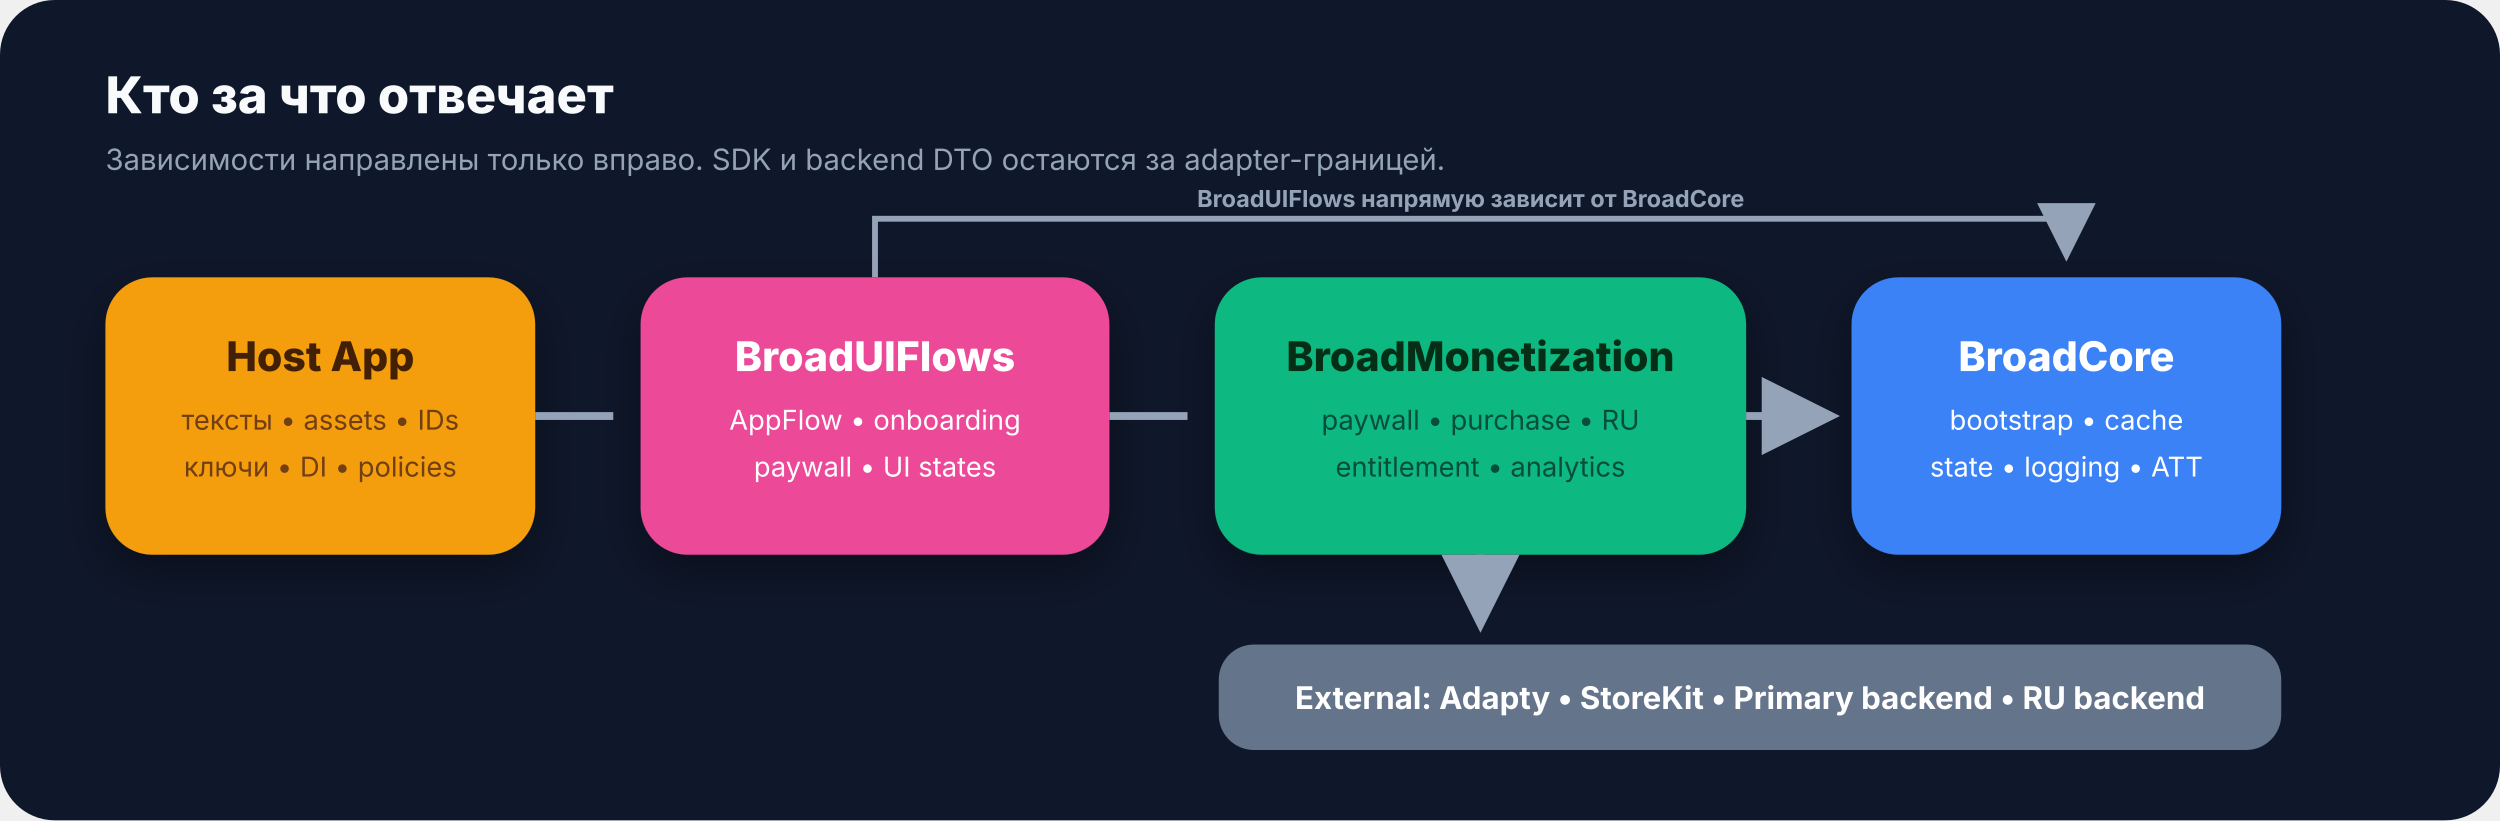
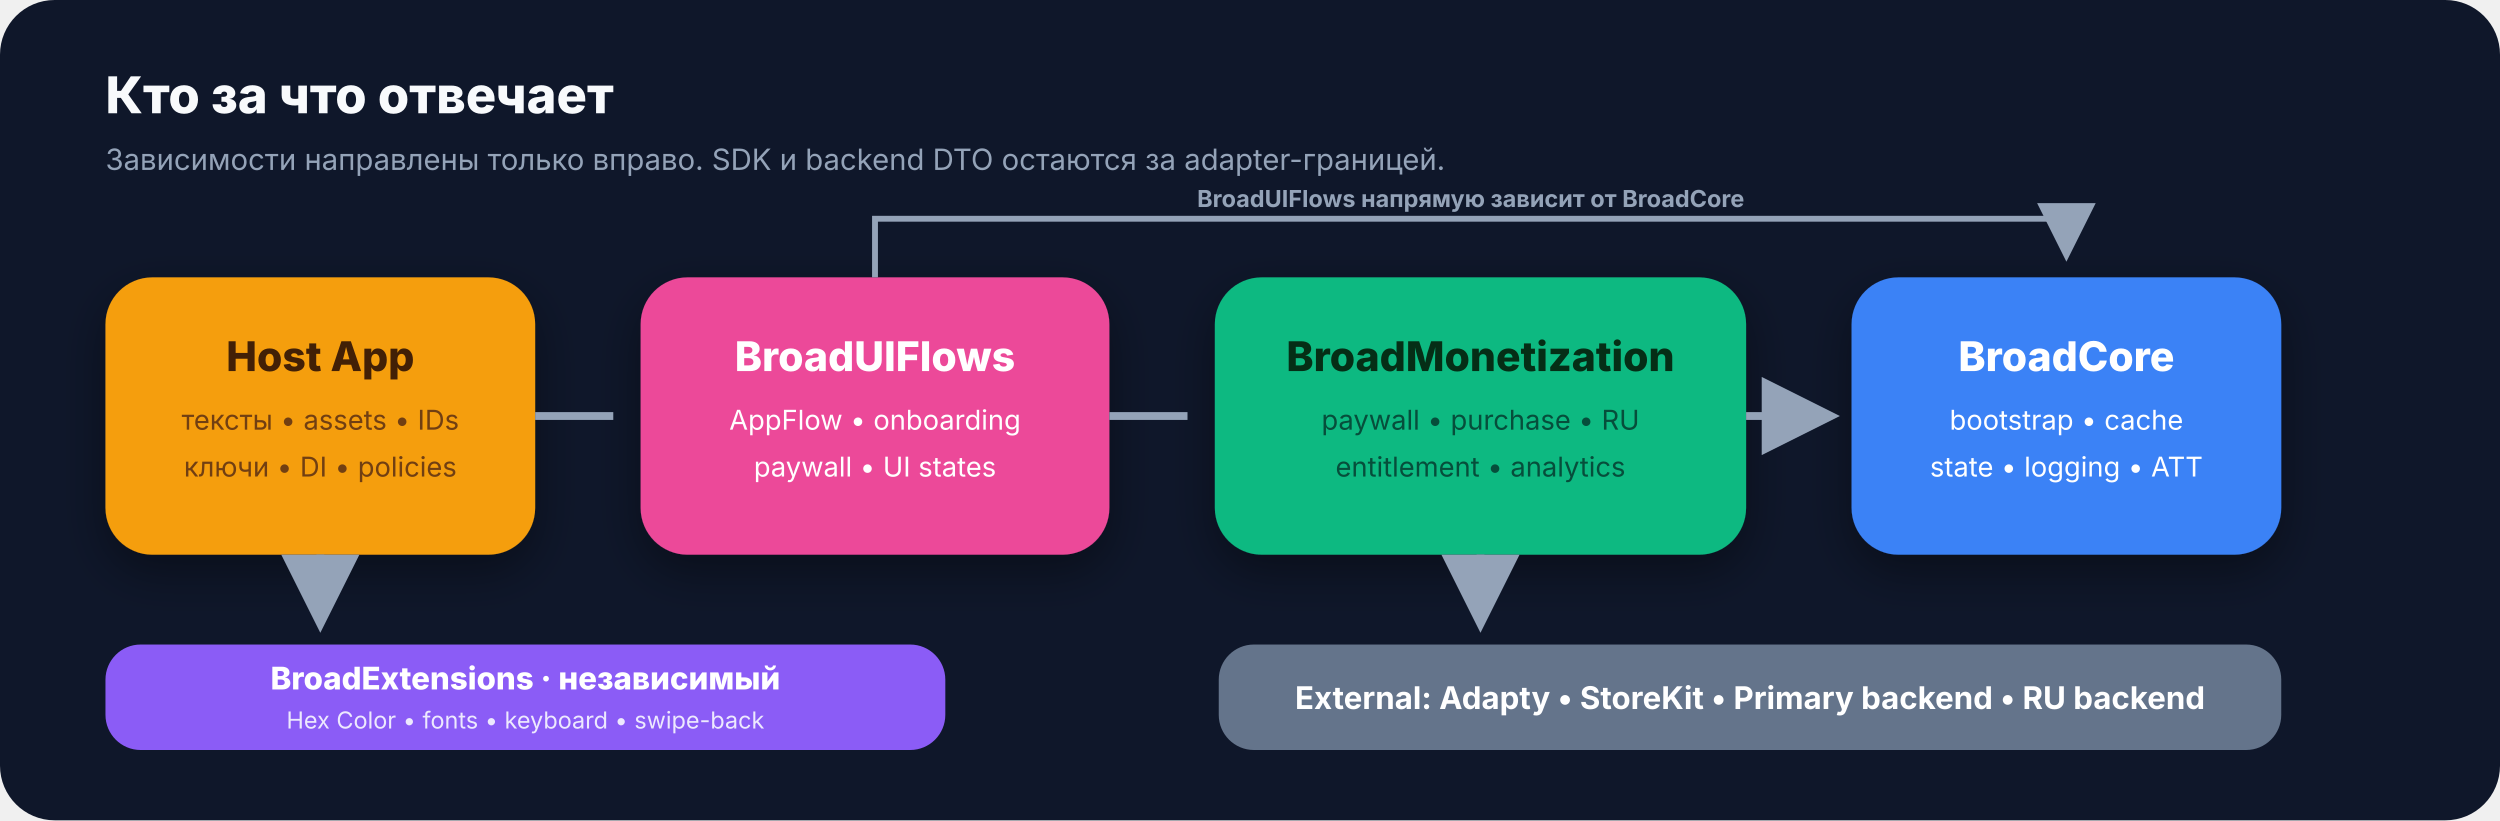
<svg xmlns="http://www.w3.org/2000/svg" width="1280" height="420" viewBox="0 0 1280 420" role="img" aria-labelledby="title description">
  <defs>
    <marker id="arrow" markerWidth="10" markerHeight="10" refX="8" refY="5" orient="auto">
      <path d="M0 0L10 5L0 10Z" fill="#94A3B8" />
    </marker>
    <filter id="shadow" x="-20%" y="-25%" width="140%" height="160%">
      <feDropShadow dx="0" dy="9" stdDeviation="12" flood-color="#000000" flood-opacity="0.38" />
    </filter>
  </defs>
  <rect width="1280" height="420" rx="28" fill="#0F172A" />
  <text x="54" y="58" fill="#F8FAFC" font-family="-apple-system,BlinkMacSystemFont,Segoe UI,sans-serif" font-size="26" font-weight="800">Кто за что отвечает</text>
  <text x="54" y="87" fill="#94A3B8" font-family="-apple-system,BlinkMacSystemFont,Segoe UI,sans-serif" font-size="15">Зависимости направлены только вправо. SDK и backend DTO остаются за adapter-границей.</text>
  <g filter="url(#shadow)">
    <rect x="54" y="142" width="220" height="142" rx="24" fill="#F59E0B" />
    <rect x="328" y="142" width="240" height="142" rx="24" fill="#EC4899" />
    <rect x="622" y="142" width="272" height="142" rx="24" fill="#10B981" />
    <rect x="948" y="142" width="220" height="142" rx="24" fill="#3B82F6" />
  </g>
  <path d="M274 213H314M568 213H608M894 213H934" stroke="#94A3B8" stroke-width="4" marker-end="url(#arrow)" />
  <path d="M448 142V112H1058V128" fill="none" stroke="#94A3B8" stroke-width="3" marker-end="url(#arrow)" />
  <text x="753" y="106" text-anchor="middle" fill="#94A3B8" font-family="-apple-system,BlinkMacSystemFont,Segoe UI,sans-serif" font-size="12" font-weight="700">BroadUIFlows напрямую зависит от BroadCore</text>
  <text x="164" y="190" text-anchor="middle" fill="#422006" font-family="-apple-system,BlinkMacSystemFont,Segoe UI,sans-serif" font-size="21" font-weight="800">Host App</text>
  <text x="164" y="220" text-anchor="middle" fill="#713F12" font-family="-apple-system,BlinkMacSystemFont,Segoe UI,sans-serif" font-size="14">тексты • assets • IDs</text>
  <text x="164" y="244" text-anchor="middle" fill="#713F12" font-family="-apple-system,BlinkMacSystemFont,Segoe UI,sans-serif" font-size="14">ключи • DI • policies</text>
  <text x="448" y="190" text-anchor="middle" fill="#FFFFFF" font-family="-apple-system,BlinkMacSystemFont,Segoe UI,sans-serif" font-size="21" font-weight="800">BroadUIFlows</text>
  <text x="448" y="220" text-anchor="middle" fill="#FFFFFF" font-family="-apple-system,BlinkMacSystemFont,Segoe UI,sans-serif" font-size="14">AppFlow • onboarding</text>
  <text x="448" y="244" text-anchor="middle" fill="#FFFFFF" font-family="-apple-system,BlinkMacSystemFont,Segoe UI,sans-serif" font-size="14">paywall • UI states</text>
  <text x="758" y="190" text-anchor="middle" fill="#052E16" font-family="-apple-system,BlinkMacSystemFont,Segoe UI,sans-serif" font-size="21" font-weight="800">BroadMonetization</text>
  <text x="758" y="220" text-anchor="middle" fill="#064E3B" font-family="-apple-system,BlinkMacSystemFont,Segoe UI,sans-serif" font-size="14">paywall • purchase • RU</text>
  <text x="758" y="244" text-anchor="middle" fill="#064E3B" font-family="-apple-system,BlinkMacSystemFont,Segoe UI,sans-serif" font-size="14">entitlement • analytics</text>
  <text x="1058" y="190" text-anchor="middle" fill="#FFFFFF" font-family="-apple-system,BlinkMacSystemFont,Segoe UI,sans-serif" font-size="21" font-weight="800">BroadCore</text>
  <text x="1058" y="220" text-anchor="middle" fill="#FFFFFF" font-family="-apple-system,BlinkMacSystemFont,Segoe UI,sans-serif" font-size="14">bootstrap • cache</text>
  <text x="1058" y="244" text-anchor="middle" fill="#FFFFFF" font-family="-apple-system,BlinkMacSystemFont,Segoe UI,sans-serif" font-size="14">state • logging • ATT</text>
+   <rect x="54" y="330" width="430" height="54" rx="18" fill="#8B5CF6" />
+   <text x="269" y="353" text-anchor="middle" fill="#FFFFFF" font-family="-apple-system,BlinkMacSystemFont,Segoe UI,sans-serif" font-size="16" font-weight="800">BroadExtensions · независимый</text>
+   <text x="269" y="373" text-anchor="middle" fill="#EDE9FE" font-family="-apple-system,BlinkMacSystemFont,Segoe UI,sans-serif" font-size="12">Hex Color • fonts • keyboard • swipe-back</text>
+   <path d="M164 284V316" stroke="#94A3B8" stroke-width="4" marker-end="url(#arrow)" />
  <rect x="624" y="330" width="544" height="54" rx="18" fill="#64748B" />
  <text x="896" y="363" text-anchor="middle" fill="#FFFFFF" font-family="-apple-system,BlinkMacSystemFont,Segoe UI,sans-serif" font-size="16" font-weight="700">External: Adapty • StoreKit • Primary backend • RU backend</text>
  <path d="M758 284V316" stroke="#94A3B8" stroke-width="4" marker-end="url(#arrow)" />
</svg>
